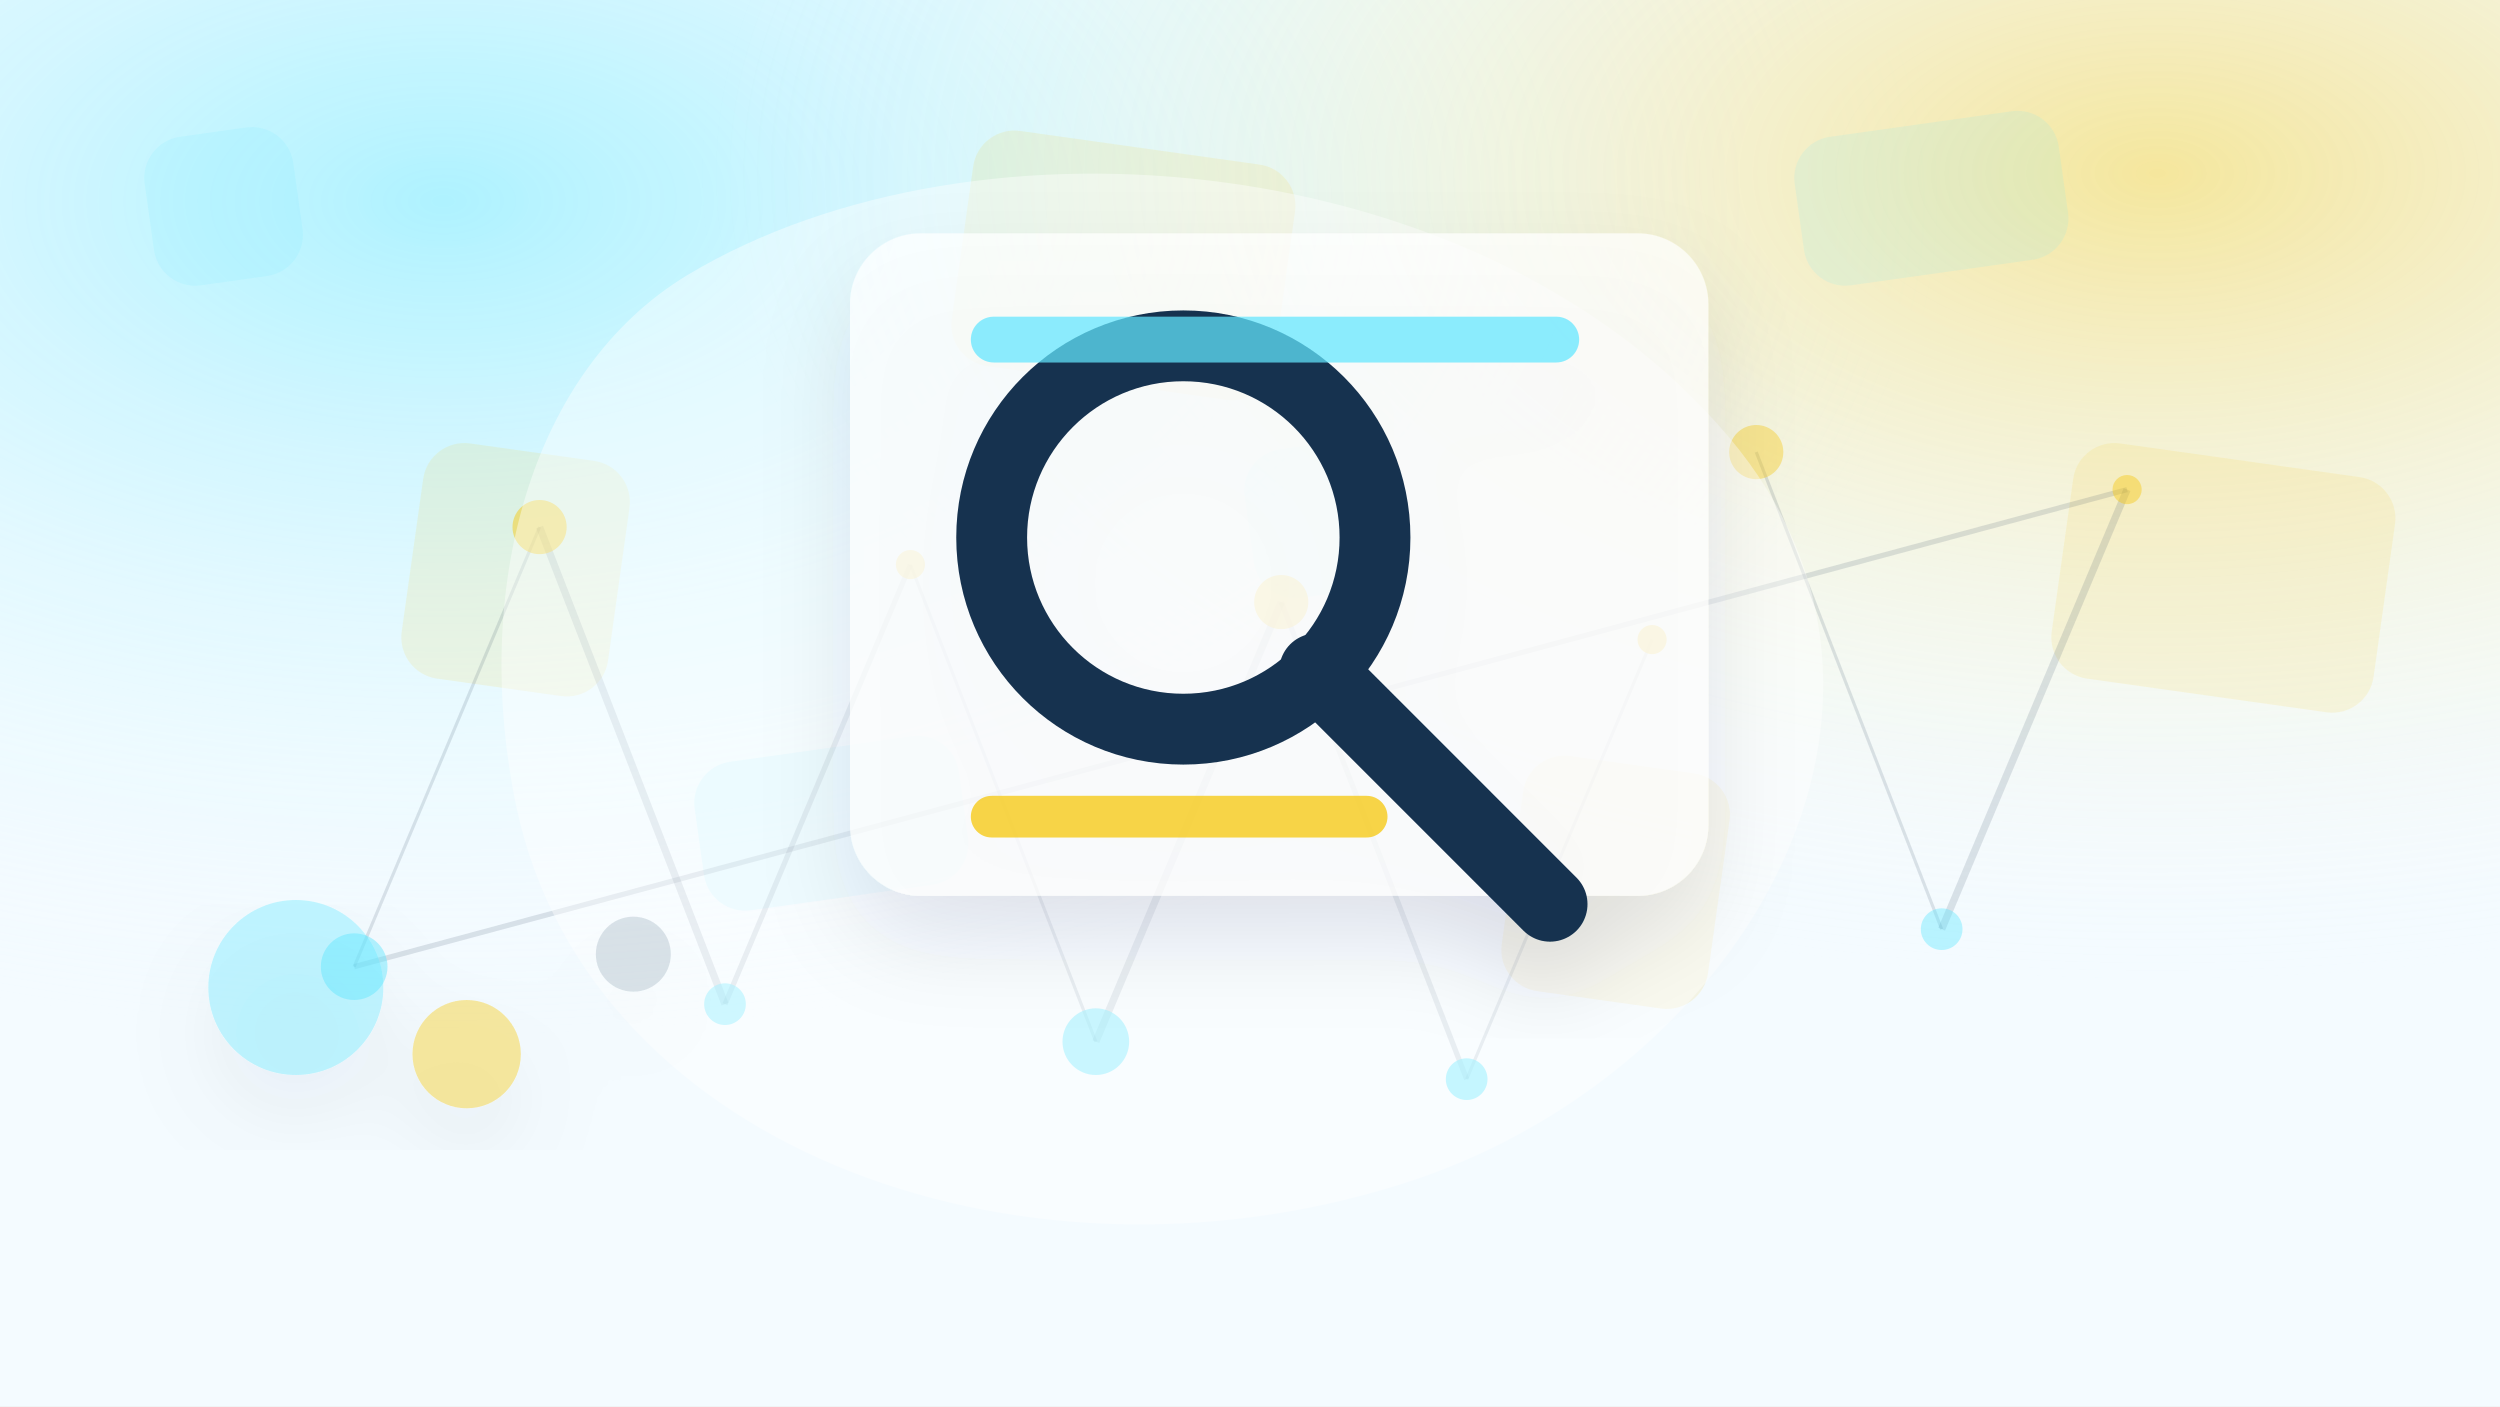
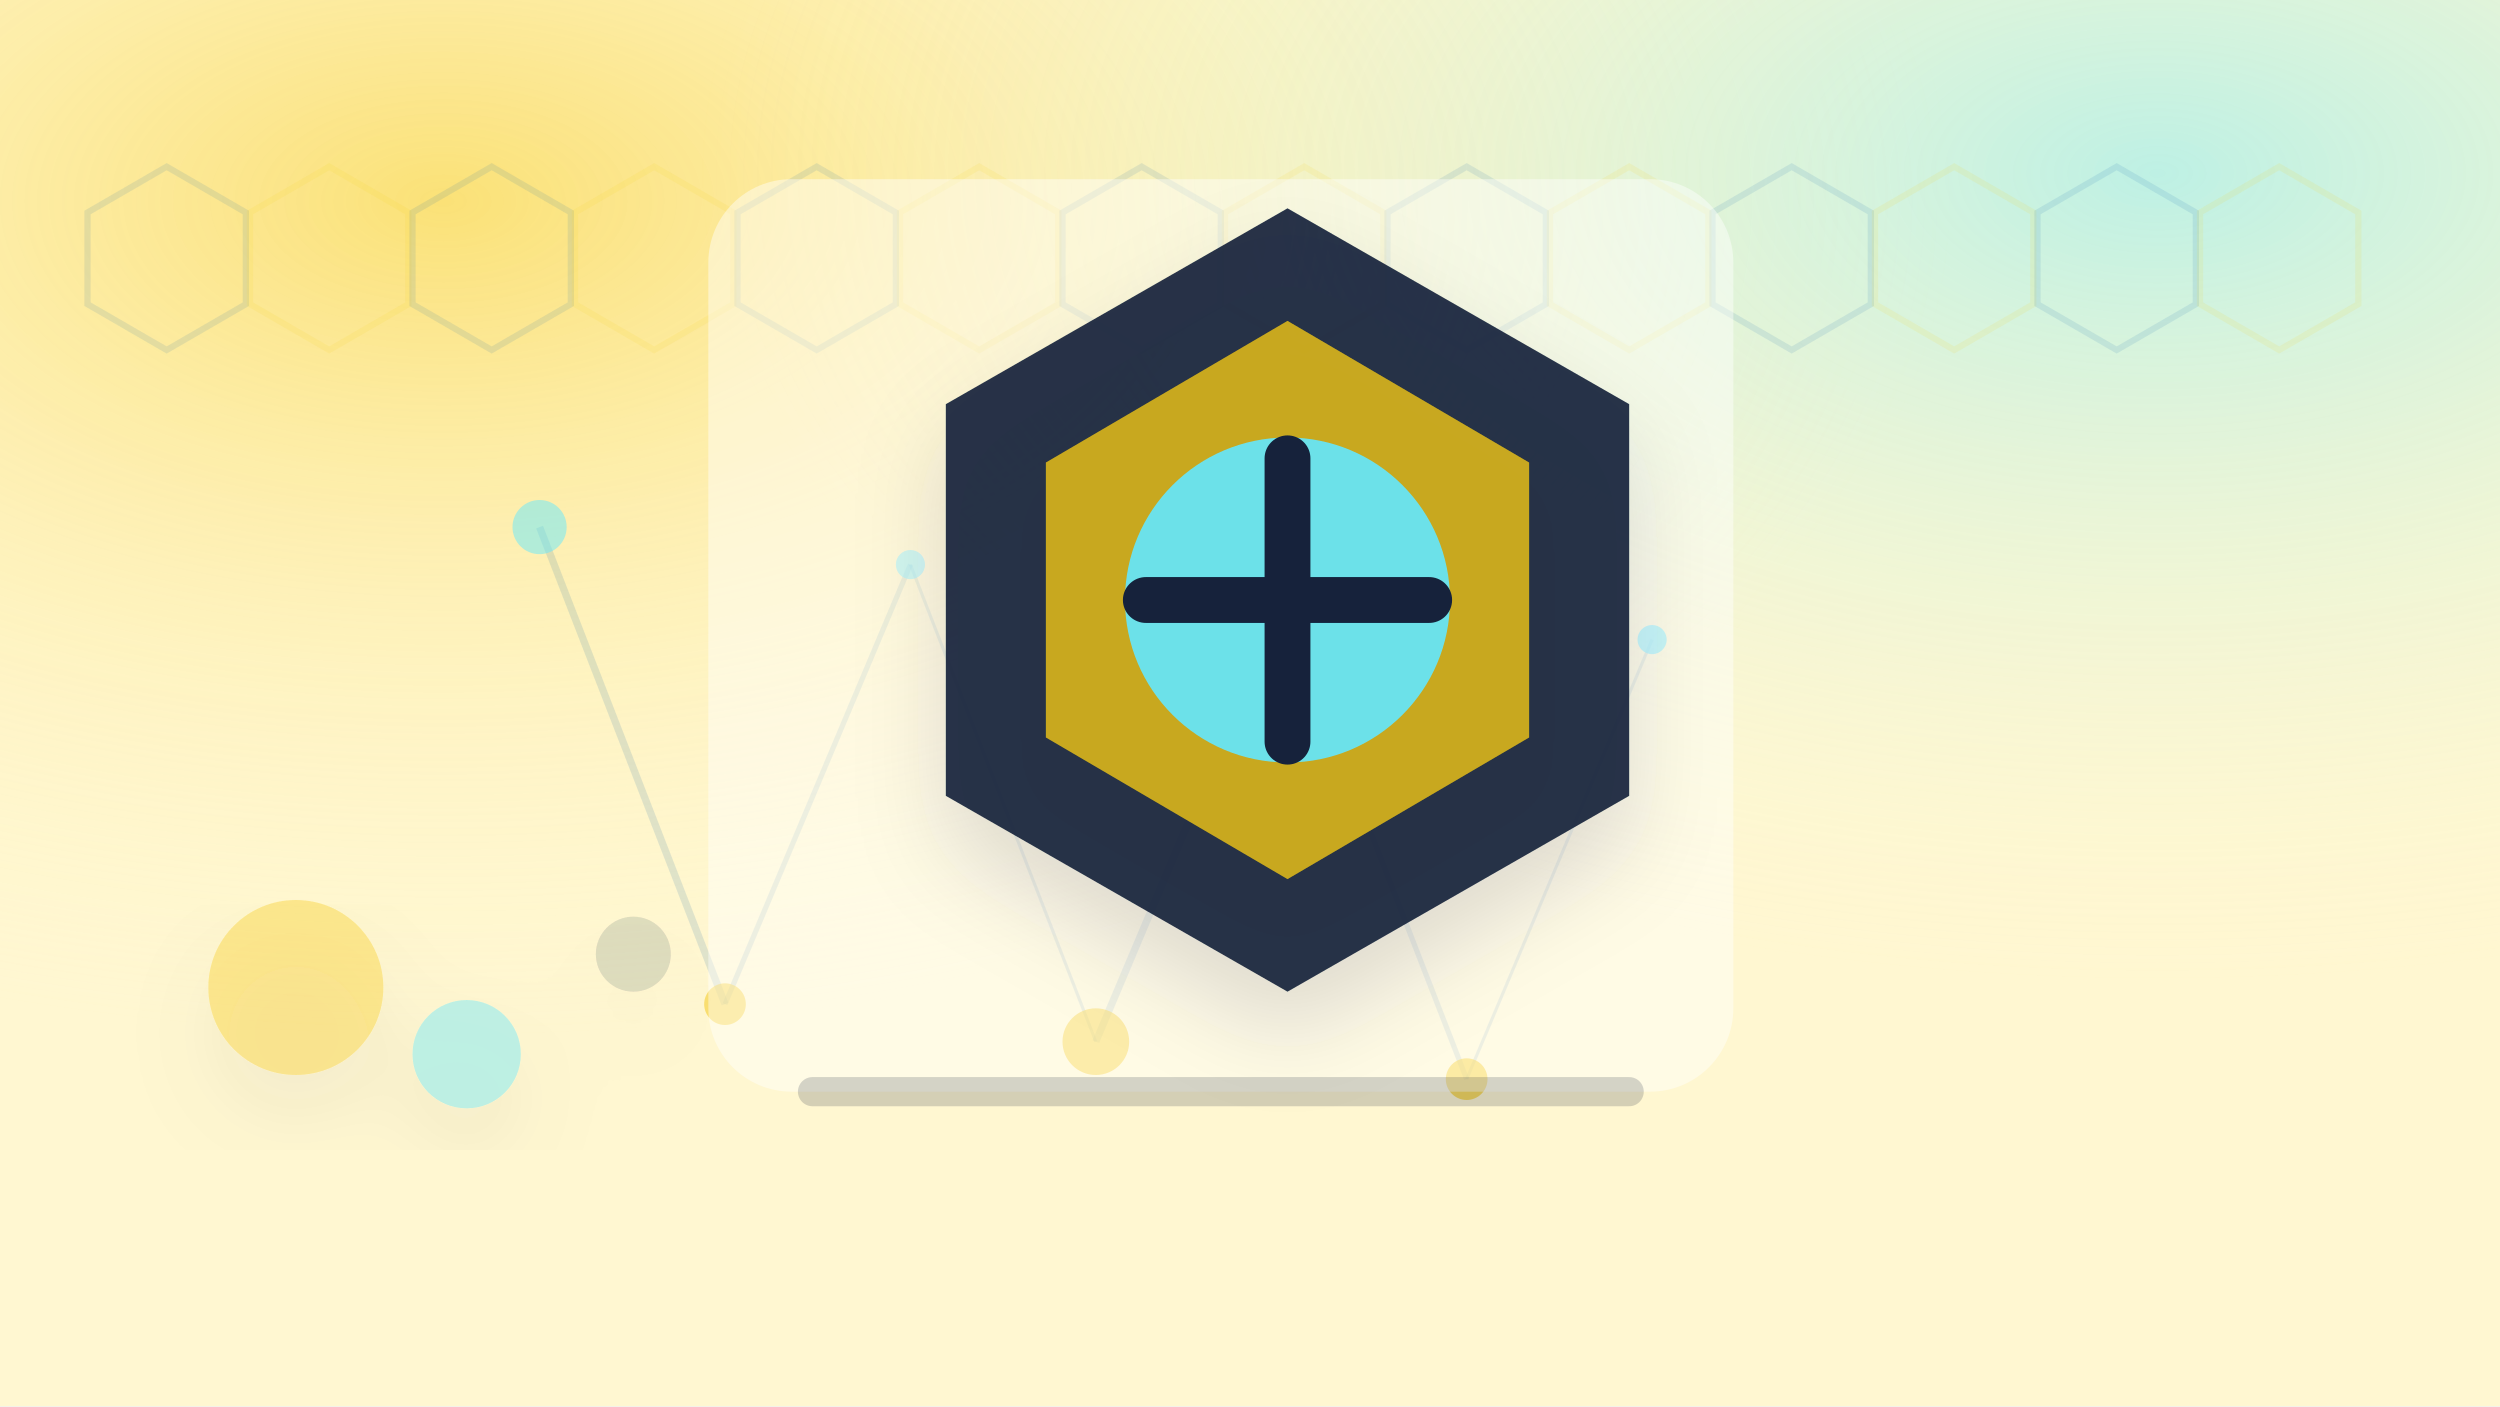
<svg xmlns="http://www.w3.org/2000/svg" width="1200" height="675" viewBox="0 0 1200 675" role="img" aria-labelledby="title desc">
  <defs>
    <radialGradient id="g1" cx="18%" cy="14%" r="60%">
-       <stop stop-color="#63e8ff" stop-opacity=".48" />
-       <stop offset="1" stop-color="#f4fbff" stop-opacity="0" />
+       <stop stop-color="#f6c915" stop-opacity=".48" />
+       <stop offset="1" stop-color="#fff7d1" stop-opacity="0" />
    </radialGradient>
    <radialGradient id="g2" cx="86%" cy="12%" r="58%">
-       <stop stop-color="#f6c915" stop-opacity=".42" />
-       <stop offset="1" stop-color="#f4fbff" stop-opacity="0" />
+       <stop stop-color="#63e8ff" stop-opacity=".42" />
+       <stop offset="1" stop-color="#fff7d1" stop-opacity="0" />
    </radialGradient>
    <linearGradient id="split" x1="0" x2="1">
-       <stop stop-color="#f4fbff" />
-       <stop offset=".55" stop-color="#f4fbff" />
-       <stop offset=".55" stop-color="#fffdf2" />
-       <stop offset="1" stop-color="#eef8ff" />
+       <stop stop-color="#fff7d1" />
+       <stop offset=".55" stop-color="#fff7d1" />
+       <stop offset=".55" stop-color="#eef8ff" />
+       <stop offset="1" stop-color="#fff7d1" />
    </linearGradient>
    <filter id="shadow" x="-20%" y="-20%" width="140%" height="140%">
      <feDropShadow dx="0" dy="22" stdDeviation="22" flood-color="#12213a" flood-opacity=".14" />
    </filter>
  </defs>
-   <rect width="1200" height="675" fill="#f4fbff" />
+   <rect width="1200" height="675" fill="#fff7d1" />
  <rect width="1200" height="675" fill="url(#g1)" />
  <rect width="1200" height="675" fill="url(#g2)" />
  <g opacity=".9">
-     <rect x="70" y="64" width="72" height="72" rx="20" fill="#63e8ff" opacity=".13" transform="rotate(-8 100 90)" />
-     <rect x="202" y="214" width="100" height="114" rx="20" fill="#f6c915" opacity=".13" transform="rotate(8 232 240)" />
-     <rect x="334" y="364" width="128" height="72" rx="20" fill="#63e8ff" opacity=".13" transform="rotate(-8 364 390)" />
-     <rect x="466" y="64" width="156" height="114" rx="20" fill="#f6c915" opacity=".13" transform="rotate(8 496 90)" />
-     <rect x="598" y="214" width="72" height="72" rx="20" fill="#63e8ff" opacity=".13" transform="rotate(-8 628 240)" />
-     <rect x="730" y="364" width="100" height="114" rx="20" fill="#f6c915" opacity=".13" transform="rotate(8 760 390)" />
-     <rect x="862" y="64" width="128" height="72" rx="20" fill="#63e8ff" opacity=".13" transform="rotate(-8 892 90)" />
-     <rect x="994" y="214" width="156" height="114" rx="20" fill="#f6c915" opacity=".13" transform="rotate(8 1024 240)" />
+     <path d="M80 80l38 22v44l-38 22-38-22v-44z" fill="none" stroke="#0f5fa8" stroke-opacity=".12" stroke-width="3" />
+     <path d="M158 80l38 22v44l-38 22-38-22v-44z" fill="none" stroke="#f6c915" stroke-opacity=".12" stroke-width="3" />
+     <path d="M236 80l38 22v44l-38 22-38-22v-44z" fill="none" stroke="#0f5fa8" stroke-opacity=".12" stroke-width="3" />
+     <path d="M314 80l38 22v44l-38 22-38-22v-44z" fill="none" stroke="#f6c915" stroke-opacity=".12" stroke-width="3" />
+     <path d="M392 80l38 22v44l-38 22-38-22v-44z" fill="none" stroke="#0f5fa8" stroke-opacity=".12" stroke-width="3" />
+     <path d="M470 80l38 22v44l-38 22-38-22v-44z" fill="none" stroke="#f6c915" stroke-opacity=".12" stroke-width="3" />
+     <path d="M548 80l38 22v44l-38 22-38-22v-44z" fill="none" stroke="#0f5fa8" stroke-opacity=".12" stroke-width="3" />
+     <path d="M626 80l38 22v44l-38 22-38-22v-44z" fill="none" stroke="#f6c915" stroke-opacity=".12" stroke-width="3" />
+     <path d="M704 80l38 22v44l-38 22-38-22v-44z" fill="none" stroke="#0f5fa8" stroke-opacity=".12" stroke-width="3" />
+     <path d="M782 80l38 22v44l-38 22-38-22v-44z" fill="none" stroke="#f6c915" stroke-opacity=".12" stroke-width="3" />
+     <path d="M860 80l38 22v44l-38 22-38-22v-44z" fill="none" stroke="#0f5fa8" stroke-opacity=".12" stroke-width="3" />
+     <path d="M938 80l38 22v44l-38 22-38-22v-44z" fill="none" stroke="#f6c915" stroke-opacity=".12" stroke-width="3" />
+     <path d="M1016 80l38 22v44l-38 22-38-22v-44z" fill="none" stroke="#0f5fa8" stroke-opacity=".12" stroke-width="3" />
+     <path d="M1094 80l38 22v44l-38 22-38-22v-44z" fill="none" stroke="#f6c915" stroke-opacity=".12" stroke-width="3" />
  </g>
  <g>
-     <line x1="793" y1="307" x2="704" y2="518" stroke="#17324f" stroke-opacity=".13" stroke-width="1.5" />
-     <line x1="704" y1="518" x2="615" y2="289" stroke="#17324f" stroke-opacity=".13" stroke-width="2.5" />
-     <line x1="615" y1="289" x2="526" y2="500" stroke="#17324f" stroke-opacity=".13" stroke-width="3.5" />
-     <line x1="526" y1="500" x2="437" y2="271" stroke="#17324f" stroke-opacity=".13" stroke-width="1.5" />
-     <line x1="437" y1="271" x2="348" y2="482" stroke="#17324f" stroke-opacity=".13" stroke-width="2.5" />
-     <line x1="348" y1="482" x2="259" y2="253" stroke="#17324f" stroke-opacity=".13" stroke-width="3.5" />
-     <line x1="259" y1="253" x2="170" y2="464" stroke="#17324f" stroke-opacity=".13" stroke-width="1.5" />
-     <line x1="170" y1="464" x2="1021" y2="235" stroke="#17324f" stroke-opacity=".13" stroke-width="2.5" />
-     <line x1="1021" y1="235" x2="932" y2="446" stroke="#17324f" stroke-opacity=".13" stroke-width="3.5" />
-     <line x1="932" y1="446" x2="843" y2="217" stroke="#17324f" stroke-opacity=".13" stroke-width="1.5" />
-     <circle cx="793" cy="307" r="7" fill="#f6c915" opacity="0.64" />
-     <circle cx="704" cy="518" r="10" fill="#63e8ff" opacity="0.615" />
-     <circle cx="615" cy="289" r="13" fill="#f6c915" opacity="0.59" />
-     <circle cx="526" cy="500" r="16" fill="#63e8ff" opacity="0.565" />
-     <circle cx="437" cy="271" r="7" fill="#f6c915" opacity="0.54" />
-     <circle cx="348" cy="482" r="10" fill="#63e8ff" opacity="0.515" />
-     <circle cx="259" cy="253" r="13" fill="#f6c915" opacity="0.49" />
-     <circle cx="170" cy="464" r="16" fill="#63e8ff" opacity="0.465" />
-     <circle cx="1021" cy="235" r="7" fill="#f6c915" opacity="0.44" />
-     <circle cx="932" cy="446" r="10" fill="#63e8ff" opacity="0.415" />
-     <circle cx="843" cy="217" r="13" fill="#f6c915" opacity="0.39" />
+     <line x1="793" y1="307" x2="704" y2="518" stroke="#0f5fa8" stroke-opacity=".13" stroke-width="1.5" />
+     <line x1="704" y1="518" x2="615" y2="289" stroke="#0f5fa8" stroke-opacity=".13" stroke-width="2.5" />
+     <line x1="615" y1="289" x2="526" y2="500" stroke="#0f5fa8" stroke-opacity=".13" stroke-width="3.5" />
+     <line x1="526" y1="500" x2="437" y2="271" stroke="#0f5fa8" stroke-opacity=".13" stroke-width="1.5" />
+     <line x1="437" y1="271" x2="348" y2="482" stroke="#0f5fa8" stroke-opacity=".13" stroke-width="2.5" />
+     <line x1="348" y1="482" x2="259" y2="253" stroke="#0f5fa8" stroke-opacity=".13" stroke-width="3.5" />
+     <circle cx="793" cy="307" r="7" fill="#63e8ff" opacity="0.64" />
+     <circle cx="704" cy="518" r="10" fill="#f6c915" opacity="0.615" />
+     <circle cx="615" cy="289" r="13" fill="#63e8ff" opacity="0.59" />
+     <circle cx="526" cy="500" r="16" fill="#f6c915" opacity="0.565" />
+     <circle cx="437" cy="271" r="7" fill="#63e8ff" opacity="0.54" />
+     <circle cx="348" cy="482" r="10" fill="#f6c915" opacity="0.515" />
+     <circle cx="259" cy="253" r="13" fill="#63e8ff" opacity="0.49" />
  </g>
  <g transform="translate(-300 0)">
-     <path d="M630 132C770 48 1014 72 1130 210c108 128 8 302-150 356-184 62-396-12-432-178-22-104 6-210 82-256Z" fill="#fff" opacity=".42" />
+     <rect x="640" y="86" width="492" height="438" rx="40" fill="#fff" opacity=".44" />
+     <path d="M690 524h392" stroke="#12213a" stroke-opacity=".18" stroke-width="14" stroke-linecap="round" />
  </g>
  <g transform="translate(-300 0)" filter="url(#shadow)">
-     <g transform="translate(708 112)">
-       <rect x="0" y="0" width="412" height="318" rx="34" fill="#fff" opacity=".7" />
-       <circle cx="160" cy="146" r="92" fill="none" stroke="#17324f" stroke-width="34" />
-       <path d="M224 210l112 112" stroke="#17324f" stroke-width="36" stroke-linecap="round" />
-       <rect x="58" y="40" width="292" height="22" rx="11" fill="#63e8ff" opacity=".72" />
-       <rect x="58" y="270" width="200" height="20" rx="10" fill="#f6c915" opacity=".78" />
+     <g transform="translate(728 100)">
+       <polygon points="190,0 354,94 354,282 190,376 26,282 26,94" fill="#12213a" opacity=".92" />
+       <polygon points="190,54 306,122 306,254 190,322 74,254 74,122" fill="#f6c915" opacity=".78" />
+       <circle cx="190" cy="188" r="78" fill="#63e8ff" opacity=".9" />
+       <path d="M190 120v136M122 188h136" stroke="#12213a" stroke-width="22" stroke-linecap="round" />
    </g>
  </g>
  <g filter="url(#shadow)" opacity=".82">
-     <circle cx="142" cy="474" r="42" fill="#63e8ff" opacity=".44" />
-     <circle cx="224" cy="506" r="26" fill="#f6c915" opacity=".5" />
-     <circle cx="304" cy="458" r="18" fill="#17324f" opacity=".16" />
+     <circle cx="142" cy="474" r="42" fill="#f6c915" opacity=".44" />
+     <circle cx="224" cy="506" r="26" fill="#63e8ff" opacity=".5" />
+     <circle cx="304" cy="458" r="18" fill="#12213a" opacity=".16" />
  </g>
</svg>
